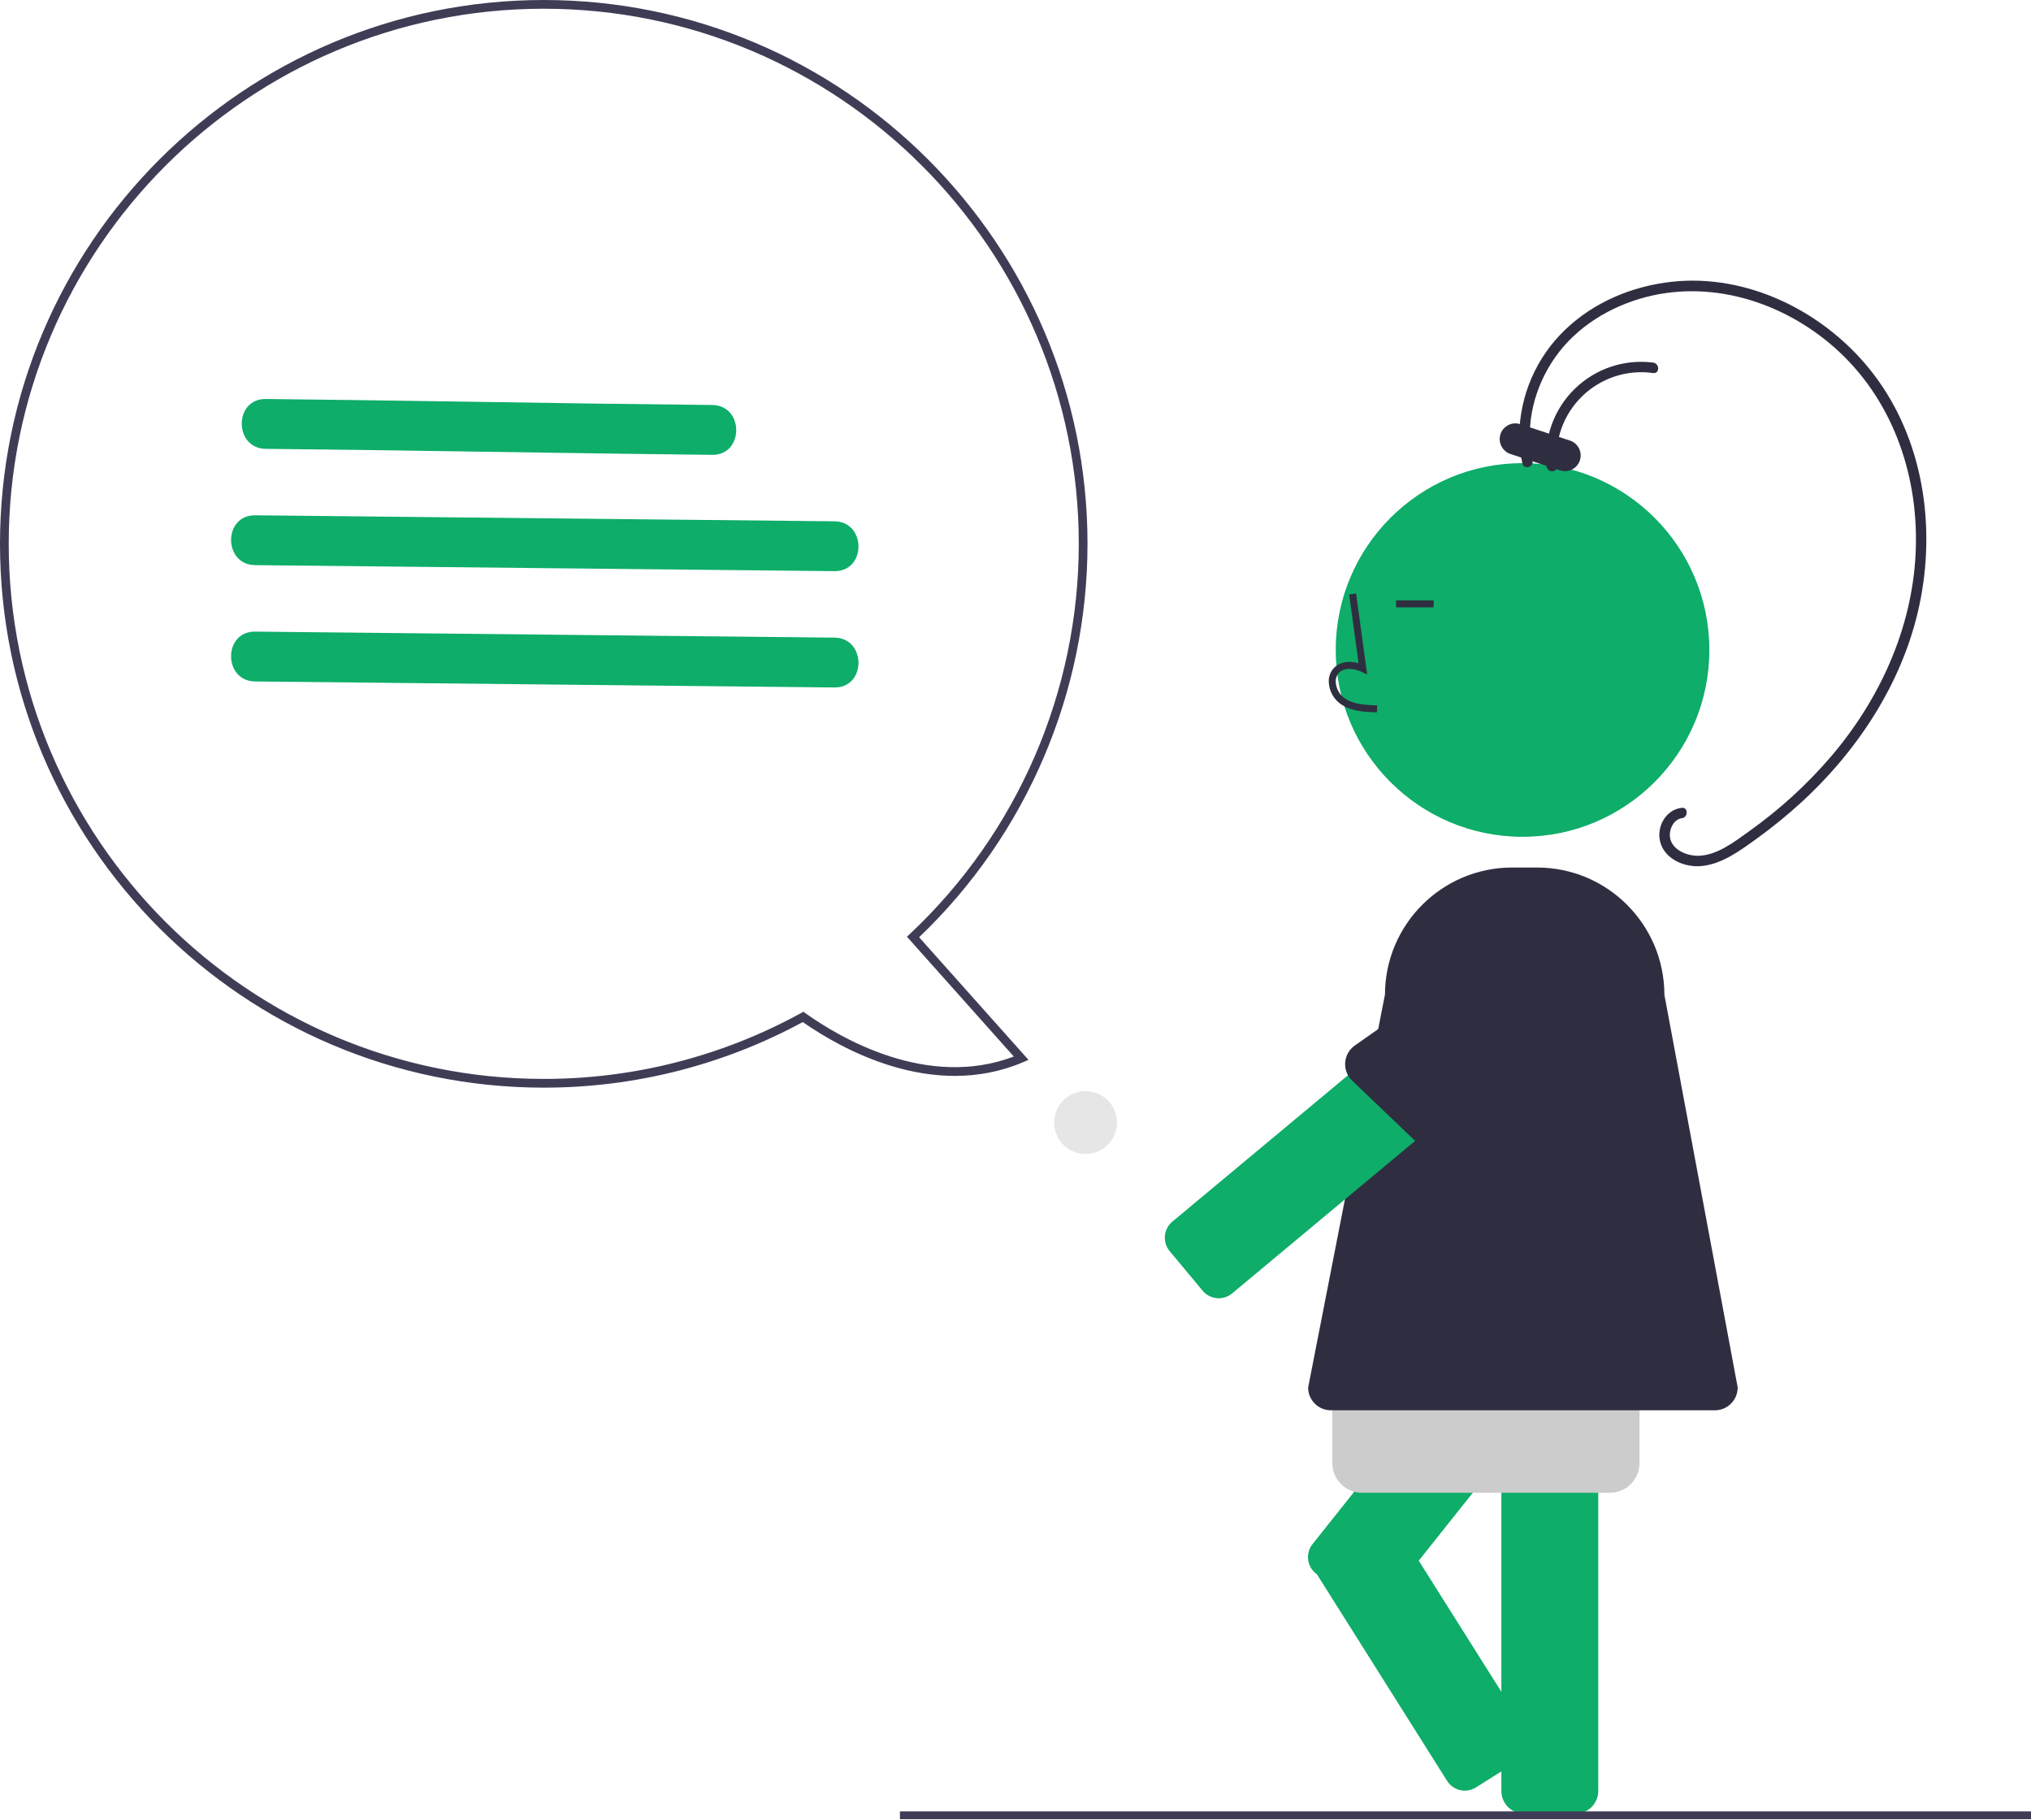
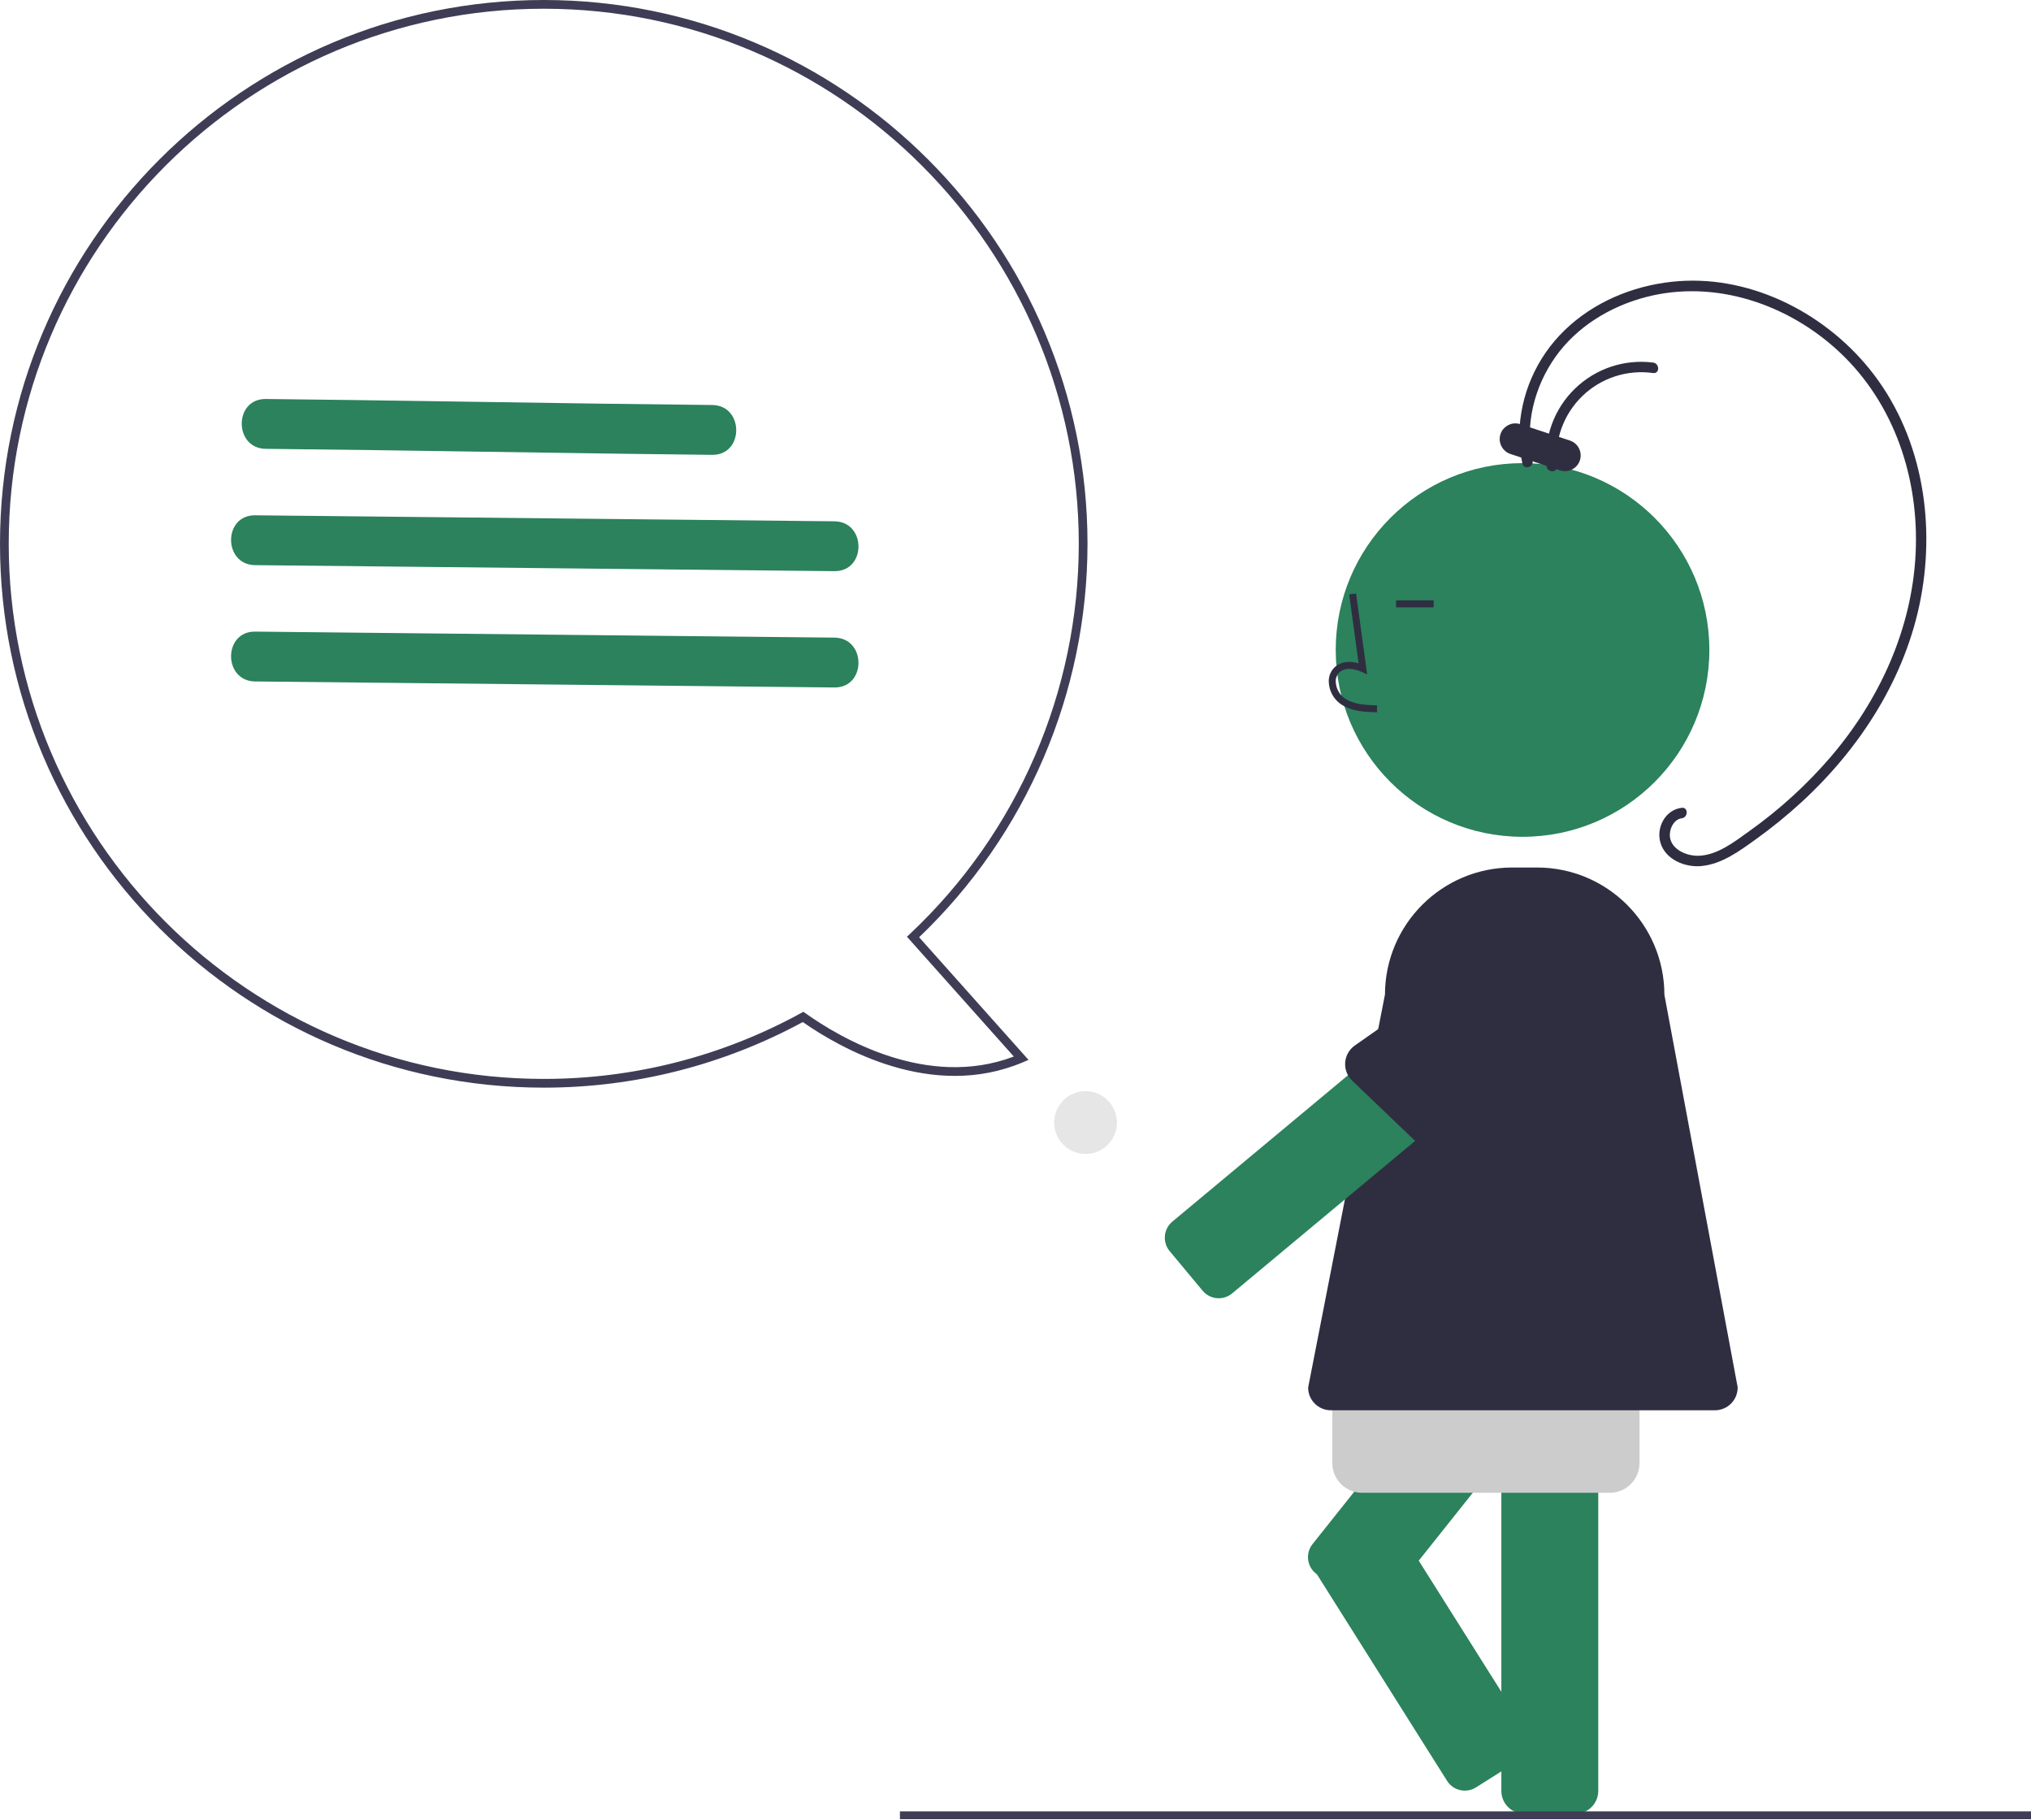
<svg xmlns="http://www.w3.org/2000/svg" id="eac6d24b-192e-4193-ac41-2722015e5b2d" data-name="Layer 1" width="581.852" height="521.108" viewBox="0 0 581.852 521.108">
-   <path d="M760.451,708.973H745.691a6.508,6.508,0,0,1-6.5-6.5V579.458a6.508,6.508,0,0,1,6.5-6.5H760.451a6.508,6.508,0,0,1,6.5,6.5V702.473A6.508,6.508,0,0,1,760.451,708.973Z" transform="translate(-309.074 -189.446)" fill="#0ead69" />
-   <path d="M781.702,543.751l-11.547-9.194a6,6,0,0,0-8.431.956l-76.624,96.235a6,6,0,0,0,.956,8.431l.313.25,37.274,59.144a6,6,0,0,0,8.275,1.877l12.487-7.87a6,6,0,0,0,1.877-8.275l-30.759-48.806,67.135-84.317A6,6,0,0,0,781.702,543.751Z" transform="translate(-309.074 -189.446)" fill="#0ead69" />
+   <path d="M760.451,708.973H745.691a6.508,6.508,0,0,1-6.5-6.5V579.458a6.508,6.508,0,0,1,6.5-6.5H760.451a6.508,6.508,0,0,1,6.5,6.5V702.473A6.508,6.508,0,0,1,760.451,708.973Z" transform="translate(-309.074 -189.446)" fill="#2b825d" />
+   <path d="M781.702,543.751l-11.547-9.194a6,6,0,0,0-8.431.956l-76.624,96.235a6,6,0,0,0,.956,8.431l.313.25,37.274,59.144a6,6,0,0,0,8.275,1.877l12.487-7.87a6,6,0,0,0,1.877-8.275l-30.759-48.806,67.135-84.317A6,6,0,0,0,781.702,543.751Z" transform="translate(-309.074 -189.446)" fill="#2b825d" />
  <path d="M770.27,617.058h-71a8.51,8.51,0,0,1-8.5-8.5v-17a8.51,8.51,0,0,1,8.5-8.5h71a8.51,8.51,0,0,1,8.5,8.5v17A8.51,8.51,0,0,1,770.27,617.058Z" transform="translate(-309.074 -189.446)" fill="#ccc" />
  <rect x="257.819" y="518.867" width="324.033" height="2.241" fill="#3f3d56" />
-   <circle cx="436.185" cy="186.181" r="53.519" fill="#0ead69" />
+   <circle cx="436.185" cy="186.181" r="53.519" fill="#2b825d" />
  <path d="M800.398,593.42H690.336a6.508,6.508,0,0,1-6.5-6.5l22.01-112.606a36.472,36.472,0,0,1,36.455-36.369h7.143a36.496,36.496,0,0,1,36.455,36.455l20.991,112.429A6.515,6.515,0,0,1,800.398,593.42Z" transform="translate(-309.074 -189.446)" fill="#2f2e41" />
  <path d="M703.543,393.496c-3.307-.093-7.423-.208-10.589-2.523a8.13,8.13,0,0,1-3.2-6.072,5.47,5.47,0,0,1,1.86-4.493c1.656-1.399,4.073-1.727,6.678-.961l-2.699-19.726,1.982-.271,3.172,23.191-1.654-.76c-1.919-.88-4.552-1.328-6.188.055a3.514,3.514,0,0,0-1.152,2.895,6.147,6.147,0,0,0,2.381,4.528c2.464,1.802,5.745,2.034,9.466,2.139Z" transform="translate(-309.074 -189.446)" fill="#2f2e41" />
  <rect x="399.948" y="171.976" width="10.771" height="2" fill="#2f2e41" />
-   <rect x="687.37" y="442.779" width="26.76" height="135.014" rx="6" transform="translate(448.2517 1185.849) rotate(-129.8042)" fill="#0ead69" />
+   <rect x="687.37" y="442.779" width="26.76" height="135.014" rx="6" transform="translate(448.2517 1185.849) rotate(-129.8042)" fill="#2b825d" />
  <path d="M762.065,478.842,723.085,515.884a6.525,6.525,0,0,1-9.007-.016l-17.634-16.877a6.525,6.525,0,0,1,.762-10.055l46.228-32.459a6.537,6.537,0,0,1,9.189.832l10.278,12.334A6.537,6.537,0,0,1,762.065,478.842Z" transform="translate(-309.074 -189.446)" fill="#2f2e41" />
  <path d="M748.111,321.42c-2.254-10.301.528-21.187,6.557-29.721,6.143-8.694,15.761-14.508,25.961-17.162,19.773-5.145,40.766,2.039,55.41,15.747,15.802,14.793,22.852,36.3,21.837,57.65-1.029,21.647-10.345,41.971-24.324,58.315a130.378,130.378,0,0,1-23.316,21.266c-4.244,3.031-9.21,6.979-14.671,7.068-3.958.064-9.015-2.5-7.973-7.174.359-1.609,1.488-3.357,3.268-3.567,1.894-.224,1.917-3.226,0-3-4.653.55-7.364,5.59-6.104,9.968,1.394,4.84,7.007,7.145,11.668,6.725,5.908-.532,10.985-4.31,15.652-7.663a139.931,139.931,0,0,0,13.333-10.853C842.146,403.552,855.079,383.407,859.35,360.807c4.302-22.765.062-47.482-14.755-65.742-13.445-16.57-35.063-27.268-56.618-24.899-11.327,1.245-22.379,5.864-30.623,13.842a42.604,42.604,0,0,0-13.03,30.013,37.834,37.834,0,0,0,.895,8.197c.412,1.885,3.305,1.087,2.893-.798Z" transform="translate(-309.074 -189.446)" fill="#2f2e41" />
  <path d="M755.134,323.007a24.288,24.288,0,0,1,27.547-26.7c1.911.241,1.893-2.762,0-3a27.232,27.232,0,0,0-30.547,29.7c.183,1.905,3.185,1.924,3,0Z" transform="translate(-309.074 -189.446)" fill="#2f2e41" />
  <path d="M743.216,310.721a4.5,4.5,0,0,0-1.415,8.773h.001l14.243,4.703a4.5,4.5,0,0,0,2.821-8.546l-14.244-4.703A4.482,4.482,0,0,0,743.216,310.721Z" transform="translate(-309.074 -189.446)" fill="#2f2e41" />
  <path d="M465.073,501.002H464.85c-85.894,0-155.776-69.882-155.776-155.778,0-85.896,69.882-155.778,155.778-155.778s155.778,69.882,155.778,155.778a155.894,155.894,0,0,1-48.242,112.696l31.34,35.132-1.607.682c-25.977,11.015-52.298-4-63.056-11.521A155.493,155.493,0,0,1,465.073,501.002Zm-.222-309.055c-84.517,0-153.276,68.76-153.276,153.276s68.76,153.277,153.276,153.277A152.947,152.947,0,0,0,538.548,479.646l.688-.379.639.456c9.766,6.949,34.824,21.804,59.639,12.363L568.9,457.767l.891-.834A153.37,153.37,0,0,0,618.129,345.225C618.129,260.707,549.369,191.948,464.852,191.948Z" transform="translate(-309.074 -189.446)" fill="#3f3d56" />
-   <path d="M513.096,319.736c-31.968-.333-63.932-.904-95.899-1.339q-15.985-.217-31.972-.381c-9.183-.096-9.206-14.375,0-14.279,31.968.333,63.932.904,95.899,1.339q15.985.217,31.972.381c9.183.096,9.206,14.375,0,14.279Z" transform="translate(-309.074 -189.446)" fill="#0ead69" />
-   <path d="M548.118,353.053l-129.203-1.339-36.746-.381c-9.183-.095-9.206-14.374,0-14.279l129.203,1.339,36.746.381c9.183.095,9.206,14.374,0,14.279Z" transform="translate(-309.074 -189.446)" fill="#0ead69" />
-   <path d="M548.118,386.371l-129.203-1.339-36.746-.381c-9.183-.095-9.206-14.374,0-14.279l129.203,1.339,36.746.381c9.183.095,9.206,14.374,0,14.279Z" transform="translate(-309.074 -189.446)" fill="#0ead69" />
+   <path d="M513.096,319.736c-31.968-.333-63.932-.904-95.899-1.339q-15.985-.217-31.972-.381c-9.183-.096-9.206-14.375,0-14.279,31.968.333,63.932.904,95.899,1.339q15.985.217,31.972.381c9.183.096,9.206,14.375,0,14.279Z" transform="translate(-309.074 -189.446)" fill="#2b825d" />
+   <path d="M548.118,353.053l-129.203-1.339-36.746-.381c-9.183-.095-9.206-14.374,0-14.279l129.203,1.339,36.746.381c9.183.095,9.206,14.374,0,14.279Z" transform="translate(-309.074 -189.446)" fill="#2b825d" />
+   <path d="M548.118,386.371l-129.203-1.339-36.746-.381c-9.183-.095-9.206-14.374,0-14.279l129.203,1.339,36.746.381c9.183.095,9.206,14.374,0,14.279Z" transform="translate(-309.074 -189.446)" fill="#2b825d" />
  <circle cx="311" cy="321.556" r="9" fill="#e6e6e6" />
</svg>
